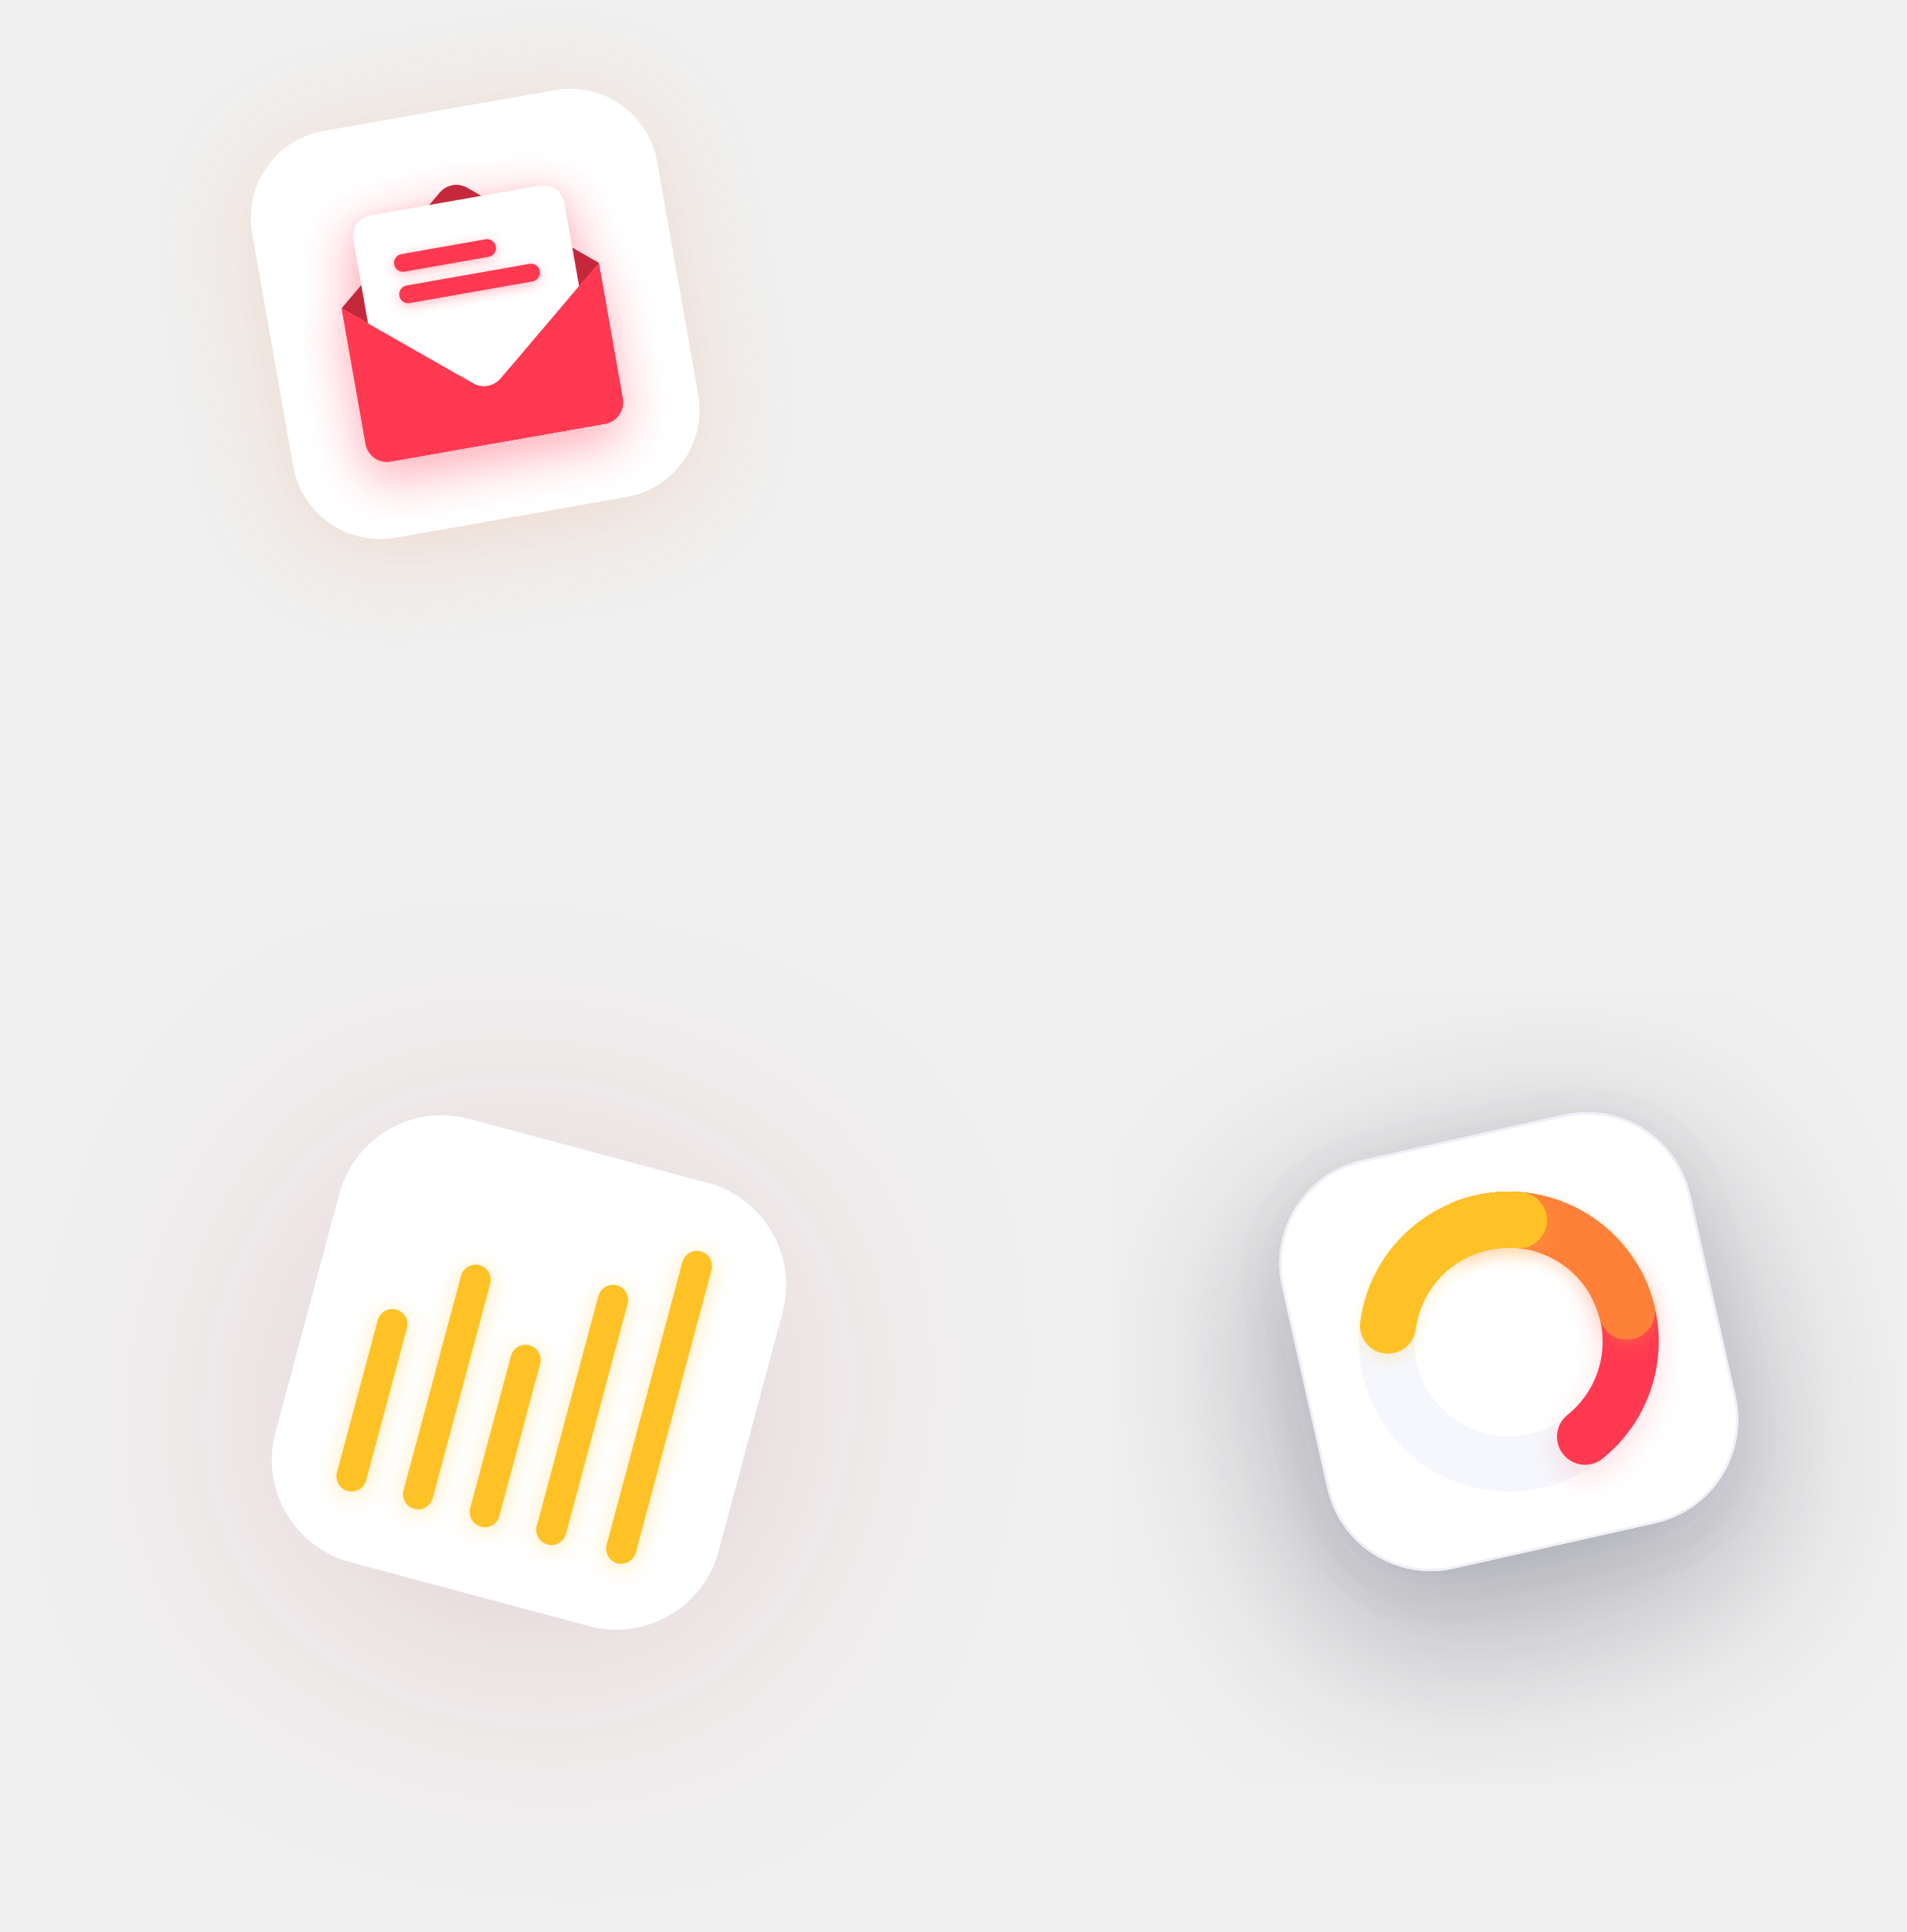
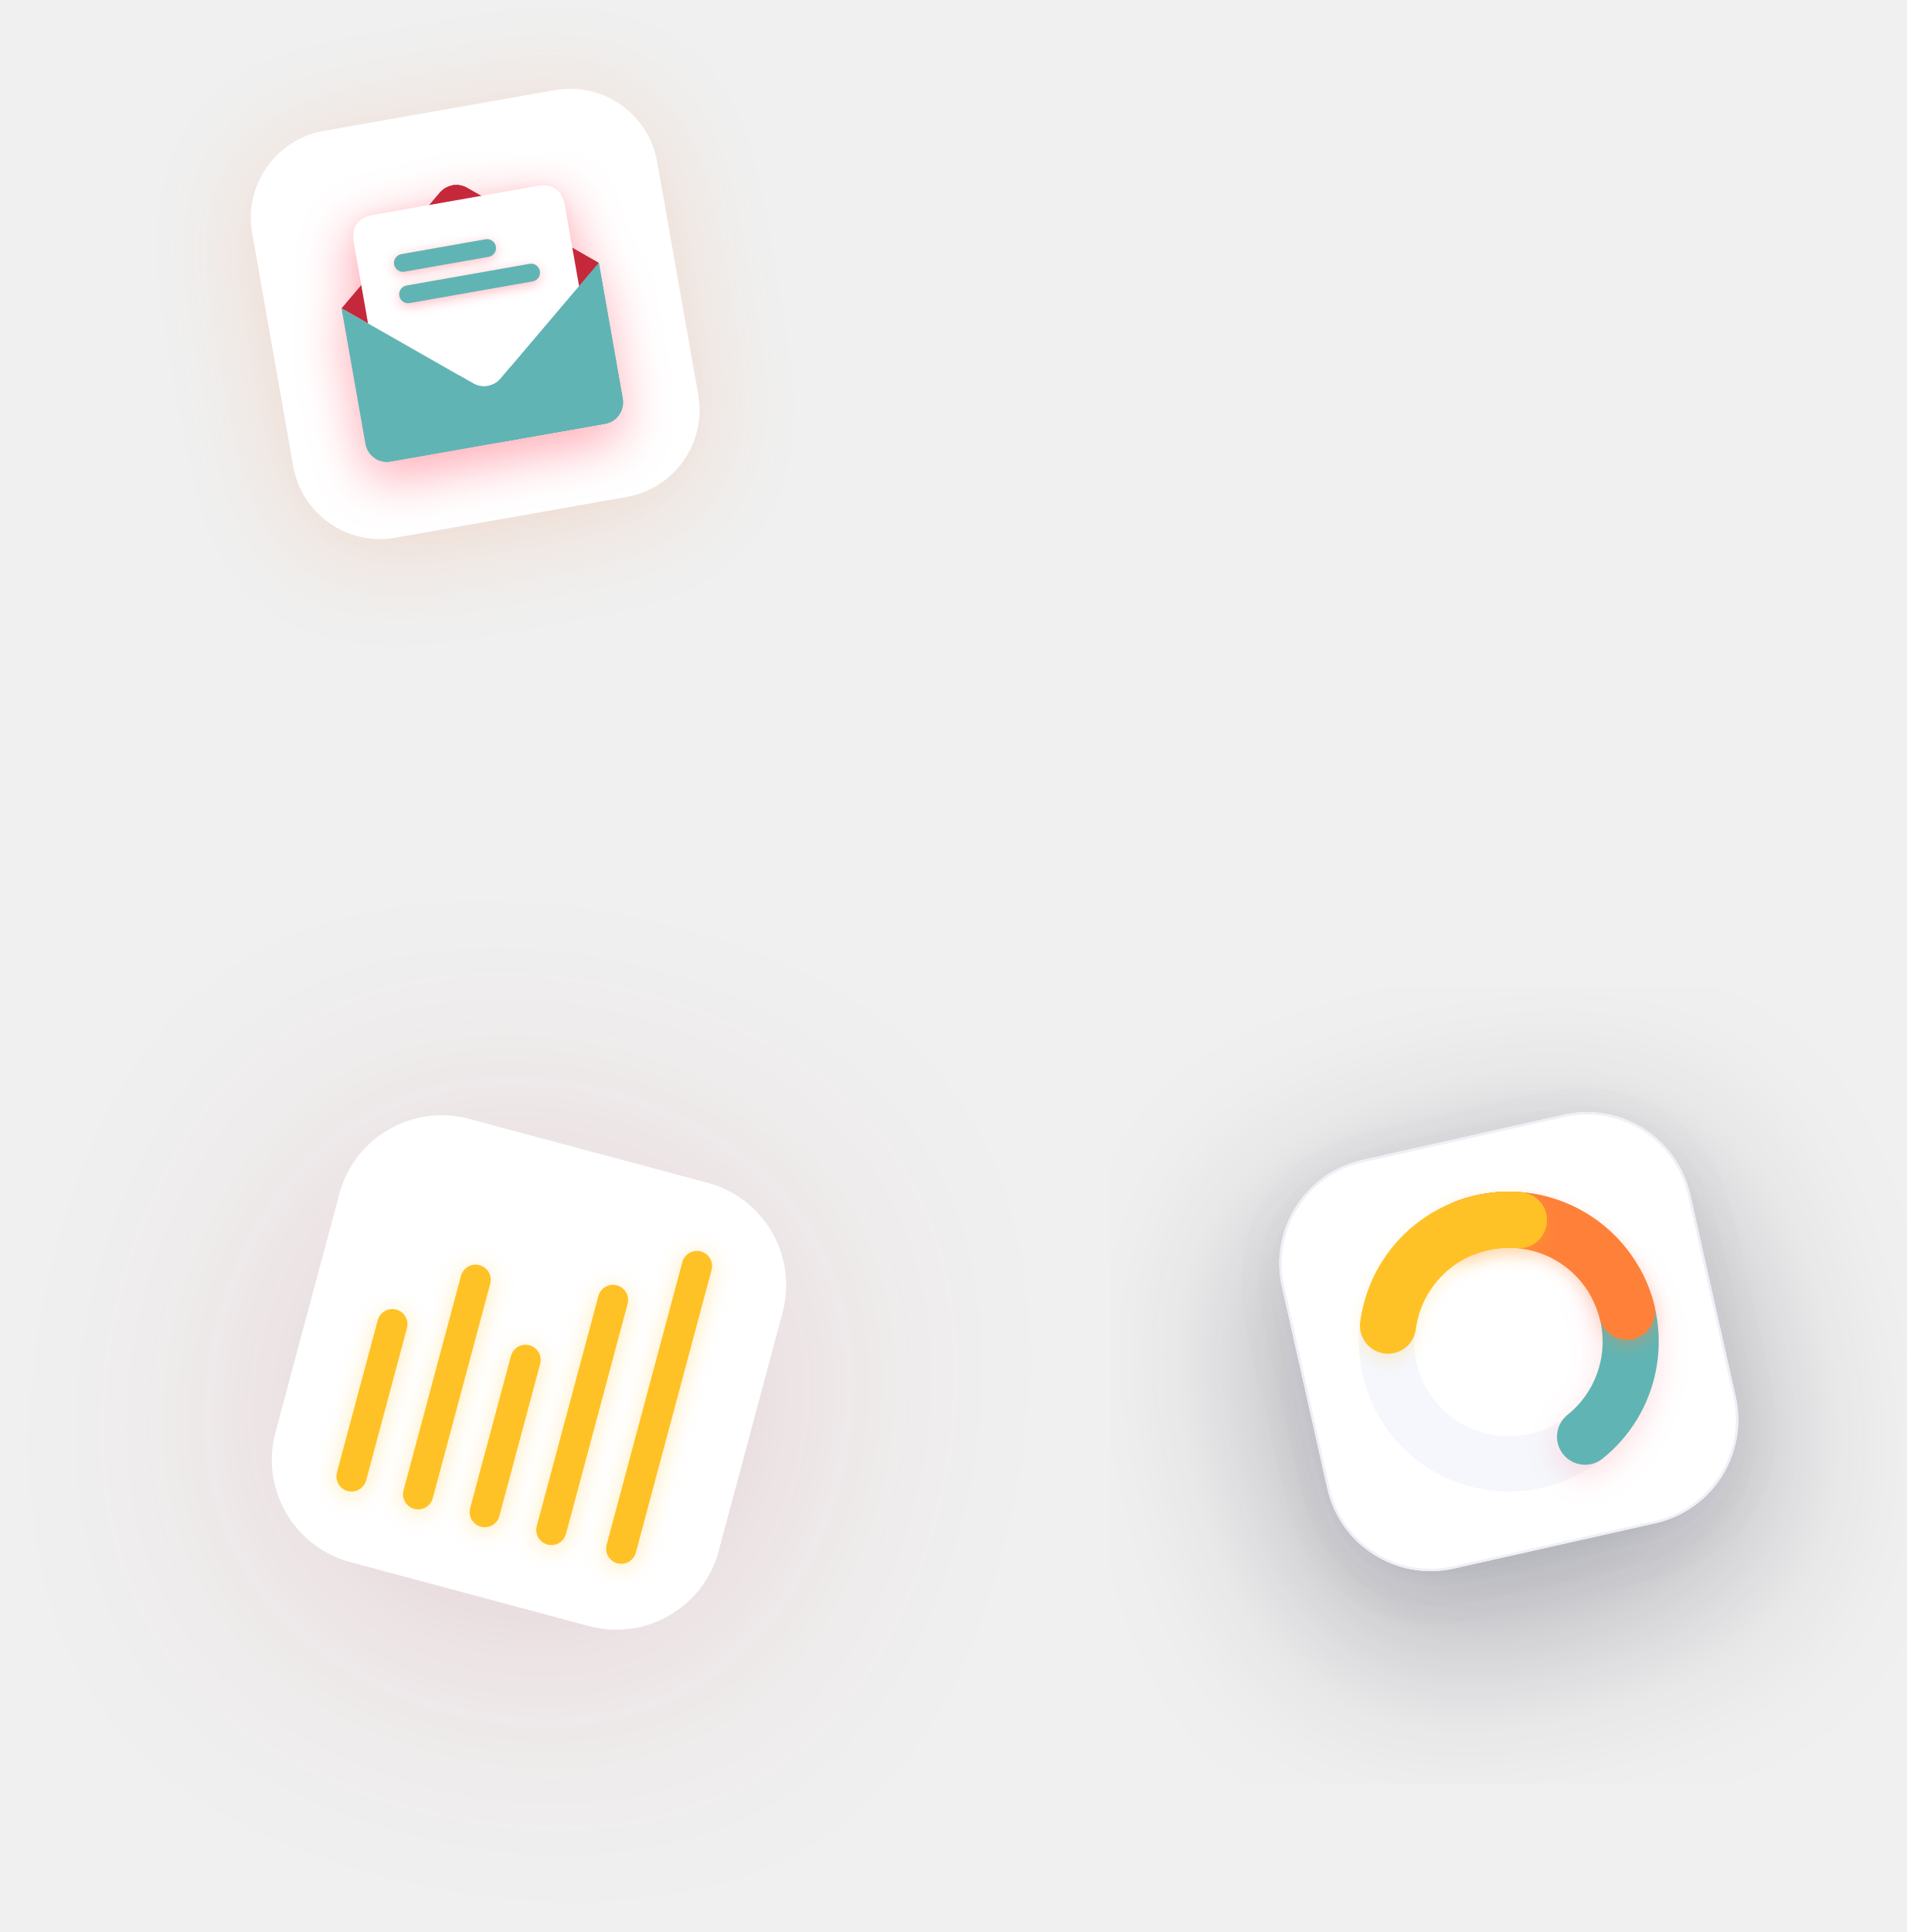
<svg xmlns="http://www.w3.org/2000/svg" width="612" height="620" fill="none">
  <g filter="url(#filter0_d)">
    <path d="M178.098 28.919l-74.201 13.084C88.49 44.719 78.202 59.41 80.919 74.818l13.183 74.768c2.717 15.407 17.409 25.694 32.816 22.977l74.201-13.083c15.407-2.717 25.695-17.409 22.978-32.816l-13.183-74.767c-2.717-15.407-17.409-25.695-32.816-22.978z" fill="#fff" fill-opacity=".01" />
  </g>
  <path d="M178.098 28.919l-74.201 13.084C88.49 44.719 78.202 59.41 80.919 74.818l13.183 74.768c2.717 15.407 17.409 25.694 32.816 22.977l74.201-13.083c15.407-2.717 25.695-17.409 22.978-32.816l-13.183-74.767c-2.717-15.407-17.409-25.695-32.816-22.978z" fill="#fff" />
  <g filter="url(#filter1_d)">
    <path d="M192.198 84.384l-31.512 37.142a6.959 6.959 0 01-8.753 1.544l-42.315-24.125 31.512-37.143a6.959 6.959 0 018.753-1.543l42.315 24.125z" fill="#C6283B" fill-opacity=".01" />
    <path d="M149.883 60.26a6.943 6.943 0 00-4.654-.808l11.36 64.426a6.946 6.946 0 004.098-2.351l31.512-37.142-42.316-24.125z" fill="#C6283B" fill-opacity=".01" />
    <g filter="url(#filter2_d)">
      <path d="M186.172 93.599l-4.867-27.603c-.899-5.097-3.898-7.197-8.995-6.298l-52.448 9.248c-5.098.898-7.198 3.898-6.299 8.995l4.867 27.603 34.11 19.532a6.55 6.55 0 008.259-1.456l25.373-30.021z" fill="#fff" fill-opacity=".01" />
      <g filter="url(#filter3_d)">
-         <path d="M156.842 82.42a2.862 2.862 0 00-.994-5.637l-27.08 4.775a2.862 2.862 0 00.994 5.636l27.08-4.775z" fill="#FF3951" fill-opacity=".01" />
+         <path d="M156.842 82.42a2.862 2.862 0 00-.994-5.637l-27.08 4.775a2.862 2.862 0 00.994 5.636l27.08-4.775z" fill="#61b4b4" fill-opacity=".01" />
      </g>
      <g filter="url(#filter4_d)">
-         <path d="M171.014 90.29a2.862 2.862 0 00-.994-5.636l-39.477 6.961a2.86 2.86 0 10.994 5.636l39.477-6.96z" fill="#FF3951" fill-opacity=".01" />
+         <path d="M171.014 90.29a2.862 2.862 0 00-.994-5.636l-39.477 6.961a2.86 2.86 0 10.994 5.636l39.477-6.96z" fill="#61b4b4" fill-opacity=".01" />
      </g>
    </g>
-     <path d="M192.198 84.384l-31.513 37.143a6.959 6.959 0 01-8.753 1.543l-42.315-24.125 7.673 43.514a6.958 6.958 0 008.061 5.645l68.874-12.144a6.96 6.96 0 005.645-8.062l-7.672-43.514z" fill="#FF3951" fill-opacity=".01" />
-     <path d="M160.684 121.527a6.948 6.948 0 01-4.098 2.351l3.201 18.154 34.437-6.072a6.96 6.96 0 005.645-8.062l-7.673-43.514-31.512 37.143z" fill="#FF3951" fill-opacity=".01" />
-     <path d="M160.684 121.527a6.959 6.959 0 01-8.753 1.543l-4.449-2.537-27.108 26.567a6.934 6.934 0 004.976 1.004l68.874-12.144a6.931 6.931 0 004.333-2.646l-34.559-15.693-3.314 3.906z" fill="#FF3951" fill-opacity=".01" />
-     <path d="M198.557 133.314l-34.559-15.693-3.313 3.906a6.954 6.954 0 01-4.098 2.351l3.201 18.154 34.437-6.072a6.929 6.929 0 004.332-2.646z" fill="#FF3951" fill-opacity=".01" />
+     <path d="M192.198 84.384l-31.513 37.143a6.959 6.959 0 01-8.753 1.543l-42.315-24.125 7.673 43.514a6.958 6.958 0 008.061 5.645l68.874-12.144a6.96 6.96 0 005.645-8.062l-7.672-43.514z" fill="#61b4b4" fill-opacity=".01" />
+     <path d="M160.684 121.527a6.948 6.948 0 01-4.098 2.351l3.201 18.154 34.437-6.072a6.96 6.96 0 005.645-8.062l-7.673-43.514-31.512 37.143z" fill="#61b4b4" fill-opacity=".01" />
+     <path d="M160.684 121.527a6.959 6.959 0 01-8.753 1.543l-4.449-2.537-27.108 26.567a6.934 6.934 0 004.976 1.004l68.874-12.144a6.931 6.931 0 004.333-2.646l-34.559-15.693-3.314 3.906z" fill="#61b4b4" fill-opacity=".01" />
+     <path d="M198.557 133.314l-34.559-15.693-3.313 3.906a6.954 6.954 0 01-4.098 2.351l3.201 18.154 34.437-6.072a6.929 6.929 0 004.332-2.646z" fill="#61b4b4" fill-opacity=".01" />
  </g>
  <path d="M192.199 84.384l-31.512 37.142a6.959 6.959 0 01-8.753 1.544l-42.315-24.125 31.512-37.143a6.959 6.959 0 018.753-1.543l42.315 24.125z" fill="#C6283B" />
  <path d="M149.884 60.26a6.943 6.943 0 00-4.654-.808l11.36 64.426a6.946 6.946 0 004.098-2.351L192.2 84.385 149.884 60.26z" fill="#C6283B" />
  <g filter="url(#filter5_d)">
    <path d="M186.173 93.599l-4.867-27.603c-.899-5.097-3.898-7.197-8.995-6.298l-52.448 9.248c-5.098.898-7.198 3.898-6.299 8.995l4.867 27.603 34.11 19.532a6.55 6.55 0 008.259-1.456l25.373-30.021z" fill="#fff" fill-opacity=".01" />
  </g>
  <path d="M186.173 93.599l-4.867-27.603c-.899-5.097-3.898-7.197-8.995-6.298l-52.448 9.248c-5.098.898-7.198 3.898-6.299 8.995l4.867 27.603 34.11 19.532a6.55 6.55 0 008.259-1.456l25.373-30.021z" fill="#fff" />
  <g filter="url(#filter6_d)">
-     <path d="M156.843 82.42a2.862 2.862 0 00-.994-5.637l-27.08 4.775a2.862 2.862 0 00.994 5.636l27.08-4.775z" fill="#FF3951" fill-opacity=".01" />
-   </g>
-   <path d="M156.843 82.42a2.862 2.862 0 00-.994-5.637l-27.08 4.775a2.862 2.862 0 00.994 5.636l27.08-4.775z" fill="#FF3951" />
+     <path d="M156.843 82.42a2.862 2.862 0 00-.994-5.637l-27.08 4.775a2.862 2.862 0 00.994 5.636l27.08-4.775z" fill="#61b4b4" fill-opacity=".01" />
+   </g>
+   <path d="M156.843 82.42a2.862 2.862 0 00-.994-5.637l-27.08 4.775a2.862 2.862 0 00.994 5.636l27.08-4.775z" fill="#61b4b4" />
  <g filter="url(#filter7_d)">
-     <path d="M171.015 90.29a2.862 2.862 0 00-.994-5.636l-39.477 6.961a2.862 2.862 0 10.994 5.636l39.477-6.96z" fill="#FF3951" fill-opacity=".01" />
-   </g>
-   <path d="M171.015 90.29a2.862 2.862 0 00-.994-5.636l-39.477 6.961a2.862 2.862 0 10.994 5.636l39.477-6.96z" fill="#FF3951" />
-   <path d="M192.199 84.384l-31.513 37.143a6.959 6.959 0 01-8.753 1.543l-42.315-24.125 7.673 43.514a6.958 6.958 0 008.061 5.645l68.874-12.144a6.96 6.96 0 005.645-8.062l-7.672-43.514z" fill="#FF3951" />
-   <path d="M160.685 121.527a6.948 6.948 0 01-4.098 2.351l3.201 18.154 34.437-6.072a6.96 6.96 0 005.645-8.062l-7.673-43.514-31.512 37.143z" fill="#FF3951" />
-   <path d="M160.685 121.527a6.959 6.959 0 01-8.753 1.543l-4.449-2.537-27.108 26.567a6.934 6.934 0 004.976 1.004l68.874-12.144a6.931 6.931 0 004.333-2.646l-34.559-15.693-3.314 3.906z" fill="#FF3951" />
-   <path d="M198.558 133.314l-34.559-15.693-3.313 3.906a6.954 6.954 0 01-4.098 2.351l3.201 18.154 34.437-6.072a6.929 6.929 0 004.332-2.646z" fill="#FF3951" />
+     <path d="M171.015 90.29a2.862 2.862 0 00-.994-5.636l-39.477 6.961a2.862 2.862 0 10.994 5.636l39.477-6.96z" fill="#61b4b4" fill-opacity=".01" />
+   </g>
+   <path d="M171.015 90.29a2.862 2.862 0 00-.994-5.636l-39.477 6.961a2.862 2.862 0 10.994 5.636l39.477-6.96z" fill="#61b4b4" />
+   <path d="M192.199 84.384l-31.513 37.143a6.959 6.959 0 01-8.753 1.543l-42.315-24.125 7.673 43.514a6.958 6.958 0 008.061 5.645l68.874-12.144a6.96 6.96 0 005.645-8.062l-7.672-43.514z" fill="#61b4b4" />
+   <path d="M160.685 121.527a6.948 6.948 0 01-4.098 2.351l3.201 18.154 34.437-6.072a6.96 6.96 0 005.645-8.062l-7.673-43.514-31.512 37.143z" fill="#61b4b4" />
+   <path d="M160.685 121.527a6.959 6.959 0 01-8.753 1.543l-4.449-2.537-27.108 26.567a6.934 6.934 0 004.976 1.004l68.874-12.144a6.931 6.931 0 004.333-2.646l-34.559-15.693-3.314 3.906z" fill="#61b4b4" />
+   <path d="M198.558 133.314l-34.559-15.693-3.313 3.906a6.954 6.954 0 01-4.098 2.351l3.201 18.154 34.437-6.072a6.929 6.929 0 004.332-2.646z" fill="#61b4b4" />
  <g filter="url(#filter8_d)">
    <path d="M227.124 379.581l-76.559-20.514c-18.138-4.86-36.782 5.904-41.642 24.042l-20.514 76.559c-4.86 18.138 5.904 36.781 24.042 41.641l76.559 20.514c18.138 4.86 36.781-5.904 41.641-24.041l20.514-76.56c4.86-18.138-5.903-36.781-24.041-41.641z" fill="#fff" fill-opacity=".01" />
  </g>
  <path d="M227.124 379.581l-76.559-20.514c-18.138-4.86-36.782 5.904-41.642 24.042l-20.514 76.559c-4.86 18.138 5.904 36.781 24.042 41.641l76.559 20.514c18.138 4.86 36.781-5.904 41.641-24.041l20.514-76.56c4.86-18.138-5.903-36.781-24.041-41.641z" fill="#fff" />
  <g filter="url(#filter9_d)" fill="#FFC226" fill-opacity=".01">
    <path d="M130.602 426.233a4.855 4.855 0 10-9.379-2.513l-13.073 48.789a4.855 4.855 0 109.379 2.513l13.073-48.789zm26.733-14.258a4.855 4.855 0 10-9.379-2.513l-18.428 68.775a4.855 4.855 0 109.379 2.513l18.428-68.775zm16.025 25.715a4.855 4.855 0 10-9.379-2.513l-13.073 48.789a4.855 4.855 0 109.379 2.513l13.073-48.789zm28.073-19.258a4.855 4.855 0 00-9.379-2.514l-19.768 73.776a4.855 4.855 0 109.379 2.513l19.768-73.775zm26.943-10.867a4.855 4.855 0 10-9.379-2.513l-24.289 90.65a4.855 4.855 0 109.379 2.513l24.289-90.65z" />
  </g>
  <path d="M130.602 426.233a4.855 4.855 0 10-9.379-2.513l-13.073 48.789a4.855 4.855 0 109.379 2.513l13.073-48.789zm26.733-14.258a4.855 4.855 0 10-9.379-2.513l-18.428 68.775a4.855 4.855 0 109.379 2.513l18.428-68.775zm16.025 25.715a4.855 4.855 0 10-9.379-2.513l-13.073 48.789a4.855 4.855 0 109.379 2.513l13.073-48.789zm28.073-19.258a4.855 4.855 0 00-9.379-2.514l-19.768 73.776a4.855 4.855 0 109.379 2.513l19.768-73.775zm26.943-10.867a4.855 4.855 0 10-9.379-2.513l-24.289 90.65a4.855 4.855 0 109.379 2.513l24.289-90.65z" fill="#FFC226" />
  <g filter="url(#filter10_d)">
    <g filter="url(#filter11_d)">
      <path d="M501.898 357.724l-64.738 14.554c-18.32 4.118-29.833 22.309-25.715 40.629l14.554 64.738c4.118 18.321 22.309 29.834 40.629 25.715l64.738-14.553c18.321-4.119 29.834-22.309 25.715-40.629l-14.553-64.739c-4.119-18.32-22.309-29.833-40.63-25.715z" fill="#fff" fill-opacity=".01" />
    </g>
  </g>
  <g filter="url(#filter12_d)">
    <path d="M501.898 357.724l-64.738 14.554c-18.32 4.118-29.833 22.309-25.715 40.629l14.554 64.738c4.118 18.321 22.309 29.834 40.629 25.715l64.738-14.553c18.321-4.119 29.834-22.309 25.715-40.629l-14.553-64.739c-4.119-18.32-22.309-29.833-40.63-25.715z" fill="#fff" fill-opacity=".01" />
  </g>
  <path d="M501.898 357.724l-64.738 14.554c-18.32 4.118-29.833 22.309-25.715 40.629l14.554 64.738c4.118 18.321 22.309 29.834 40.629 25.715l64.738-14.553c18.321-4.119 29.834-22.309 25.715-40.629l-14.553-64.739c-4.119-18.32-22.309-29.833-40.63-25.715z" fill="#fff" />
  <path d="M501.982 358.095l-64.739 14.553c-18.115 4.073-29.5 22.06-25.427 40.175l14.553 64.739c4.073 18.115 22.06 29.5 40.176 25.427l64.738-14.553c18.116-4.073 29.5-22.06 25.427-40.176l-14.553-64.738c-4.073-18.116-22.06-29.5-40.175-25.427z" stroke="#EFF0F7" stroke-width=".76" />
  <path d="M526.597 407.676c12.629 23.379 3.913 52.569-19.466 65.197s-52.569 3.913-65.197-19.466-3.913-52.569 19.466-65.197c23.379-12.629 52.569-3.913 65.197 19.466zm-69.053 37.299c7.972 14.758 26.397 20.259 41.155 12.288 14.758-7.972 20.259-26.398 12.288-41.155-7.972-14.758-26.397-20.26-41.155-12.288-14.758 7.971-20.259 26.397-12.288 41.155z" fill="#F5F7FC" />
  <g filter="url(#filter13_d)">
-     <path d="M518.679 411.953a39.117 39.117 0 01-9.945 49.102" stroke="#FF3951" stroke-opacity=".01" stroke-width="18" stroke-linecap="round" />
-   </g>
-   <path d="M518.679 411.953a39.117 39.117 0 01-9.945 49.102" stroke="#FF3951" stroke-width="18" stroke-linecap="round" />
+     <path d="M518.679 411.953a39.117 39.117 0 01-9.945 49.102" stroke="#61b4b4" stroke-opacity=".01" stroke-width="18" stroke-linecap="round" />
+   </g>
+   <path d="M518.679 411.953a39.117 39.117 0 01-9.945 49.102" stroke="#61b4b4" stroke-width="18" stroke-linecap="round" />
  <g filter="url(#filter14_d)">
    <path d="M470.119 392.857a40.26 40.26 0 0132.788 2.009 40.265 40.265 0 0120.372 25.769" stroke="#FF8139" stroke-width="15.722" stroke-linecap="round" />
  </g>
  <g filter="url(#filter15_d)">
    <path d="M470.52 393.924a39.117 39.117 0 0144.428 12.36 39.128 39.128 0 017.227 14.631" stroke="#FF8139" stroke-opacity=".01" stroke-width="18" stroke-linecap="round" />
  </g>
  <path d="M470.52 393.924a39.117 39.117 0 0144.428 12.36 39.128 39.128 0 017.227 14.631" stroke="#FF8139" stroke-width="18" stroke-linecap="round" />
  <g filter="url(#filter16_d)">
    <path d="M445.491 425.413a39.115 39.115 0 0142.018-33.849" stroke="#FFC226" stroke-opacity=".01" stroke-width="18" stroke-linecap="round" />
  </g>
  <path d="M445.491 425.413a39.115 39.115 0 0142.018-33.849" stroke="#FFC226" stroke-width="18" stroke-linecap="round" />
  <defs>
    <filter id="filter0_d" x="48.316" y=".337" width="208.384" height="208.851" filterUnits="userSpaceOnUse" color-interpolation-filters="sRGB">
      <feFlood flood-opacity="0" result="BackgroundImageFix" />
      <feColorMatrix in="SourceAlpha" values="0 0 0 0 0 0 0 0 0 0 0 0 0 0 0 0 0 0 127 0" />
      <feOffset dy="4.021" />
      <feGaussianBlur stdDeviation="16.084" />
      <feColorMatrix values="0 0 0 0 0.929 0 0 0 0 0.362 0 0 0 0 0.043 0 0 0 0.16 0" />
      <feBlend in2="BackgroundImageFix" result="effect1_dropShadow" />
      <feBlend in="SourceGraphic" in2="effect1_dropShadow" result="shape" />
    </filter>
    <filter id="filter1_d" x="93.893" y="49.17" width="121.808" height="120.314" filterUnits="userSpaceOnUse" color-interpolation-filters="sRGB">
      <feFlood flood-opacity="0" result="BackgroundImageFix" />
      <feColorMatrix in="SourceAlpha" values="0 0 0 0 0 0 0 0 0 0 0 0 0 0 0 0 0 0 127 0" />
      <feOffset dy="5.55" />
      <feGaussianBlur stdDeviation="7.862" />
      <feColorMatrix values="0 0 0 0 1 0 0 0 0 0.224 0 0 0 0 0.318 0 0 0 0.41 0" />
      <feBlend in2="BackgroundImageFix" result="effect1_dropShadow" />
      <feBlend in="SourceGraphic" in2="effect1_dropShadow" result="shape" />
    </filter>
    <filter id="filter2_d" x="110.586" y="56.721" width="78.361" height="71.997" filterUnits="userSpaceOnUse" color-interpolation-filters="sRGB">
      <feFlood flood-opacity="0" result="BackgroundImageFix" />
      <feColorMatrix in="SourceAlpha" values="0 0 0 0 0 0 0 0 0 0 0 0 0 0 0 0 0 0 127 0" />
      <feOffset />
      <feGaussianBlur stdDeviation="1.387" />
      <feColorMatrix values="0 0 0 0 1 0 0 0 0 0.224 0 0 0 0 0.318 0 0 0 0.04 0" />
      <feBlend in2="BackgroundImageFix" result="effect1_dropShadow" />
      <feBlend in="SourceGraphic" in2="effect1_dropShadow" result="shape" />
    </filter>
    <filter id="filter3_d" x="122.633" y="73.894" width="40.344" height="18.039" filterUnits="userSpaceOnUse" color-interpolation-filters="sRGB">
      <feFlood flood-opacity="0" result="BackgroundImageFix" />
      <feColorMatrix in="SourceAlpha" values="0 0 0 0 0 0 0 0 0 0 0 0 0 0 0 0 0 0 127 0" />
      <feOffset dy=".925" />
      <feGaussianBlur stdDeviation="1.885" />
      <feColorMatrix values="0 0 0 0 1 0 0 0 0 0.224 0 0 0 0 0.318 0 0 0 0.33 0" />
      <feBlend in2="BackgroundImageFix" result="effect1_dropShadow" />
      <feBlend in="SourceGraphic" in2="effect1_dropShadow" result="shape" />
    </filter>
    <filter id="filter4_d" x="124.408" y="81.765" width="52.741" height="20.225" filterUnits="userSpaceOnUse" color-interpolation-filters="sRGB">
      <feFlood flood-opacity="0" result="BackgroundImageFix" />
      <feColorMatrix in="SourceAlpha" values="0 0 0 0 0 0 0 0 0 0 0 0 0 0 0 0 0 0 127 0" />
      <feOffset dy=".925" />
      <feGaussianBlur stdDeviation="1.885" />
      <feColorMatrix values="0 0 0 0 1 0 0 0 0 0.224 0 0 0 0 0.318 0 0 0 0.33 0" />
      <feBlend in2="BackgroundImageFix" result="effect1_dropShadow" />
      <feBlend in="SourceGraphic" in2="effect1_dropShadow" result="shape" />
    </filter>
    <filter id="filter5_d" x="110.587" y="56.721" width="78.361" height="71.997" filterUnits="userSpaceOnUse" color-interpolation-filters="sRGB">
      <feFlood flood-opacity="0" result="BackgroundImageFix" />
      <feColorMatrix in="SourceAlpha" values="0 0 0 0 0 0 0 0 0 0 0 0 0 0 0 0 0 0 127 0" />
      <feOffset />
      <feGaussianBlur stdDeviation="1.387" />
      <feColorMatrix values="0 0 0 0 1 0 0 0 0 0.224 0 0 0 0 0.318 0 0 0 0.04 0" />
      <feBlend in2="BackgroundImageFix" result="effect1_dropShadow" />
      <feBlend in="SourceGraphic" in2="effect1_dropShadow" result="shape" />
    </filter>
    <filter id="filter6_d" x="122.634" y="73.894" width="40.344" height="18.039" filterUnits="userSpaceOnUse" color-interpolation-filters="sRGB">
      <feFlood flood-opacity="0" result="BackgroundImageFix" />
      <feColorMatrix in="SourceAlpha" values="0 0 0 0 0 0 0 0 0 0 0 0 0 0 0 0 0 0 127 0" />
      <feOffset dy=".925" />
      <feGaussianBlur stdDeviation="1.885" />
      <feColorMatrix values="0 0 0 0 1 0 0 0 0 0.224 0 0 0 0 0.318 0 0 0 0.33 0" />
      <feBlend in2="BackgroundImageFix" result="effect1_dropShadow" />
      <feBlend in="SourceGraphic" in2="effect1_dropShadow" result="shape" />
    </filter>
    <filter id="filter7_d" x="124.409" y="81.765" width="52.741" height="20.225" filterUnits="userSpaceOnUse" color-interpolation-filters="sRGB">
      <feFlood flood-opacity="0" result="BackgroundImageFix" />
      <feColorMatrix in="SourceAlpha" values="0 0 0 0 0 0 0 0 0 0 0 0 0 0 0 0 0 0 127 0" />
      <feOffset dy=".925" />
      <feGaussianBlur stdDeviation="1.885" />
      <feColorMatrix values="0 0 0 0 1 0 0 0 0 0.224 0 0 0 0 0.318 0 0 0 0.33 0" />
      <feBlend in2="BackgroundImageFix" result="effect1_dropShadow" />
      <feBlend in="SourceGraphic" in2="effect1_dropShadow" result="shape" />
    </filter>
    <filter id="filter8_d" x=".328" y="280.298" width="338.919" height="338.919" filterUnits="userSpaceOnUse" color-interpolation-filters="sRGB">
      <feFlood flood-opacity="0" result="BackgroundImageFix" />
      <feColorMatrix in="SourceAlpha" values="0 0 0 0 0 0 0 0 0 0 0 0 0 0 0 0 0 0 127 0" />
      <feOffset dy="9.312" />
      <feGaussianBlur stdDeviation="43.457" />
      <feColorMatrix values="0 0 0 0 0.662 0 0 0 0 0.105 0 0 0 0 0.172 0 0 0 0.16 0" />
      <feBlend in2="BackgroundImageFix" result="effect1_dropShadow" />
      <feBlend in="SourceGraphic" in2="effect1_dropShadow" result="shape" />
    </filter>
    <filter id="filter9_d" x="100.741" y="395.244" width="135.045" height="114.848" filterUnits="userSpaceOnUse" color-interpolation-filters="sRGB">
      <feFlood flood-opacity="0" result="BackgroundImageFix" />
      <feColorMatrix in="SourceAlpha" values="0 0 0 0 0 0 0 0 0 0 0 0 0 0 0 0 0 0 127 0" />
      <feOffset dy="1.035" />
      <feGaussianBlur stdDeviation="3.621" />
      <feColorMatrix values="0 0 0 0 1 0 0 0 0 0.761 0 0 0 0 0.149 0 0 0 0.32 0" />
      <feBlend in2="BackgroundImageFix" result="effect1_dropShadow" />
      <feBlend in="SourceGraphic" in2="effect1_dropShadow" result="shape" />
    </filter>
    <filter id="filter10_d" x="356.61" y="316.889" width="255.306" height="255.306" filterUnits="userSpaceOnUse" color-interpolation-filters="sRGB">
      <feFlood flood-opacity="0" result="BackgroundImageFix" />
      <feColorMatrix in="SourceAlpha" values="0 0 0 0 0 0 0 0 0 0 0 0 0 0 0 0 0 0 127 0" />
      <feOffset dy="14" />
      <feGaussianBlur stdDeviation="27" />
      <feColorMatrix values="0 0 0 0 0.079 0 0 0 0 0.077 0 0 0 0 0.167 0 0 0 0.26 0" />
      <feBlend in2="BackgroundImageFix" result="effect1_dropShadow" />
      <feBlend in="SourceGraphic" in2="effect1_dropShadow" result="shape" />
    </filter>
    <filter id="filter11_d" x="392.376" y="343.214" width="183.774" height="183.774" filterUnits="userSpaceOnUse" color-interpolation-filters="sRGB">
      <feFlood flood-opacity="0" result="BackgroundImageFix" />
      <feColorMatrix in="SourceAlpha" values="0 0 0 0 0 0 0 0 0 0 0 0 0 0 0 0 0 0 127 0" />
      <feOffset dy="4.558" />
      <feGaussianBlur stdDeviation="9.117" />
      <feColorMatrix values="0 0 0 0 0.079 0 0 0 0 0.077 0 0 0 0 0.167 0 0 0 0.03 0" />
      <feBlend in2="BackgroundImageFix" result="effect1_dropShadow" />
      <feBlend in="SourceGraphic" in2="effect1_dropShadow" result="shape" />
    </filter>
    <filter id="filter12_d" x="385.754" y="336.592" width="197.018" height="197.018" filterUnits="userSpaceOnUse" color-interpolation-filters="sRGB">
      <feFlood flood-opacity="0" result="BackgroundImageFix" />
      <feColorMatrix in="SourceAlpha" values="0 0 0 0 0 0 0 0 0 0 0 0 0 0 0 0 0 0 127 0" />
      <feOffset dy="4.558" />
      <feGaussianBlur stdDeviation="9.117" />
      <feColorMatrix values="0 0 0 0 0.079 0 0 0 0 0.077 0 0 0 0 0.167 0 0 0 0.03 0" />
      <feBlend in2="BackgroundImageFix" result="effect1_dropShadow" />
      <feBlend in="SourceGraphic" in2="effect1_dropShadow" result="shape" />
    </filter>
    <filter id="filter13_d" x="490.059" y="396.905" width="51.994" height="86.454" filterUnits="userSpaceOnUse" color-interpolation-filters="sRGB">
      <feFlood flood-opacity="0" result="BackgroundImageFix" />
      <feColorMatrix in="SourceAlpha" values="0 0 0 0 0 0 0 0 0 0 0 0 0 0 0 0 0 0 127 0" />
      <feOffset dy="3.628" />
      <feGaussianBlur stdDeviation="4.837" />
      <feColorMatrix values="0 0 0 0 1 0 0 0 0 0.224 0 0 0 0 0.318 0 0 0 0.16 0" />
      <feBlend in2="BackgroundImageFix" result="effect1_dropShadow" />
      <feBlend in="SourceGraphic" in2="effect1_dropShadow" result="shape" />
    </filter>
    <filter id="filter14_d" x="457.418" y="380.01" width="78.561" height="55.744" filterUnits="userSpaceOnUse" color-interpolation-filters="sRGB">
      <feFlood flood-opacity="0" result="BackgroundImageFix" />
      <feColorMatrix in="SourceAlpha" values="0 0 0 0 0 0 0 0 0 0 0 0 0 0 0 0 0 0 127 0" />
      <feOffset dy="2.419" />
      <feGaussianBlur stdDeviation="2.419" />
      <feColorMatrix values="0 0 0 0 1 0 0 0 0 0.522 0 0 0 0 0.22 0 0 0 0.18 0" />
      <feBlend in2="BackgroundImageFix" result="effect1_dropShadow" />
      <feBlend in="SourceGraphic" in2="effect1_dropShadow" result="shape" />
    </filter>
    <filter id="filter15_d" x="456.68" y="380.01" width="79.335" height="57.163" filterUnits="userSpaceOnUse" color-interpolation-filters="sRGB">
      <feFlood flood-opacity="0" result="BackgroundImageFix" />
      <feColorMatrix in="SourceAlpha" values="0 0 0 0 0 0 0 0 0 0 0 0 0 0 0 0 0 0 127 0" />
      <feOffset dy="2.419" />
      <feGaussianBlur stdDeviation="2.419" />
      <feColorMatrix values="0 0 0 0 1 0 0 0 0 0.522 0 0 0 0 0.22 0 0 0 0.18 0" />
      <feBlend in2="BackgroundImageFix" result="effect1_dropShadow" />
      <feBlend in="SourceGraphic" in2="effect1_dropShadow" result="shape" />
    </filter>
    <filter id="filter16_d" x="431.652" y="380.01" width="69.695" height="61.66" filterUnits="userSpaceOnUse" color-interpolation-filters="sRGB">
      <feFlood flood-opacity="0" result="BackgroundImageFix" />
      <feColorMatrix in="SourceAlpha" values="0 0 0 0 0 0 0 0 0 0 0 0 0 0 0 0 0 0 127 0" />
      <feOffset dy="2.419" />
      <feGaussianBlur stdDeviation="2.419" />
      <feColorMatrix values="0 0 0 0 1 0 0 0 0 0.761 0 0 0 0 0.149 0 0 0 0.18 0" />
      <feBlend in2="BackgroundImageFix" result="effect1_dropShadow" />
      <feBlend in="SourceGraphic" in2="effect1_dropShadow" result="shape" />
    </filter>
  </defs>
</svg>
